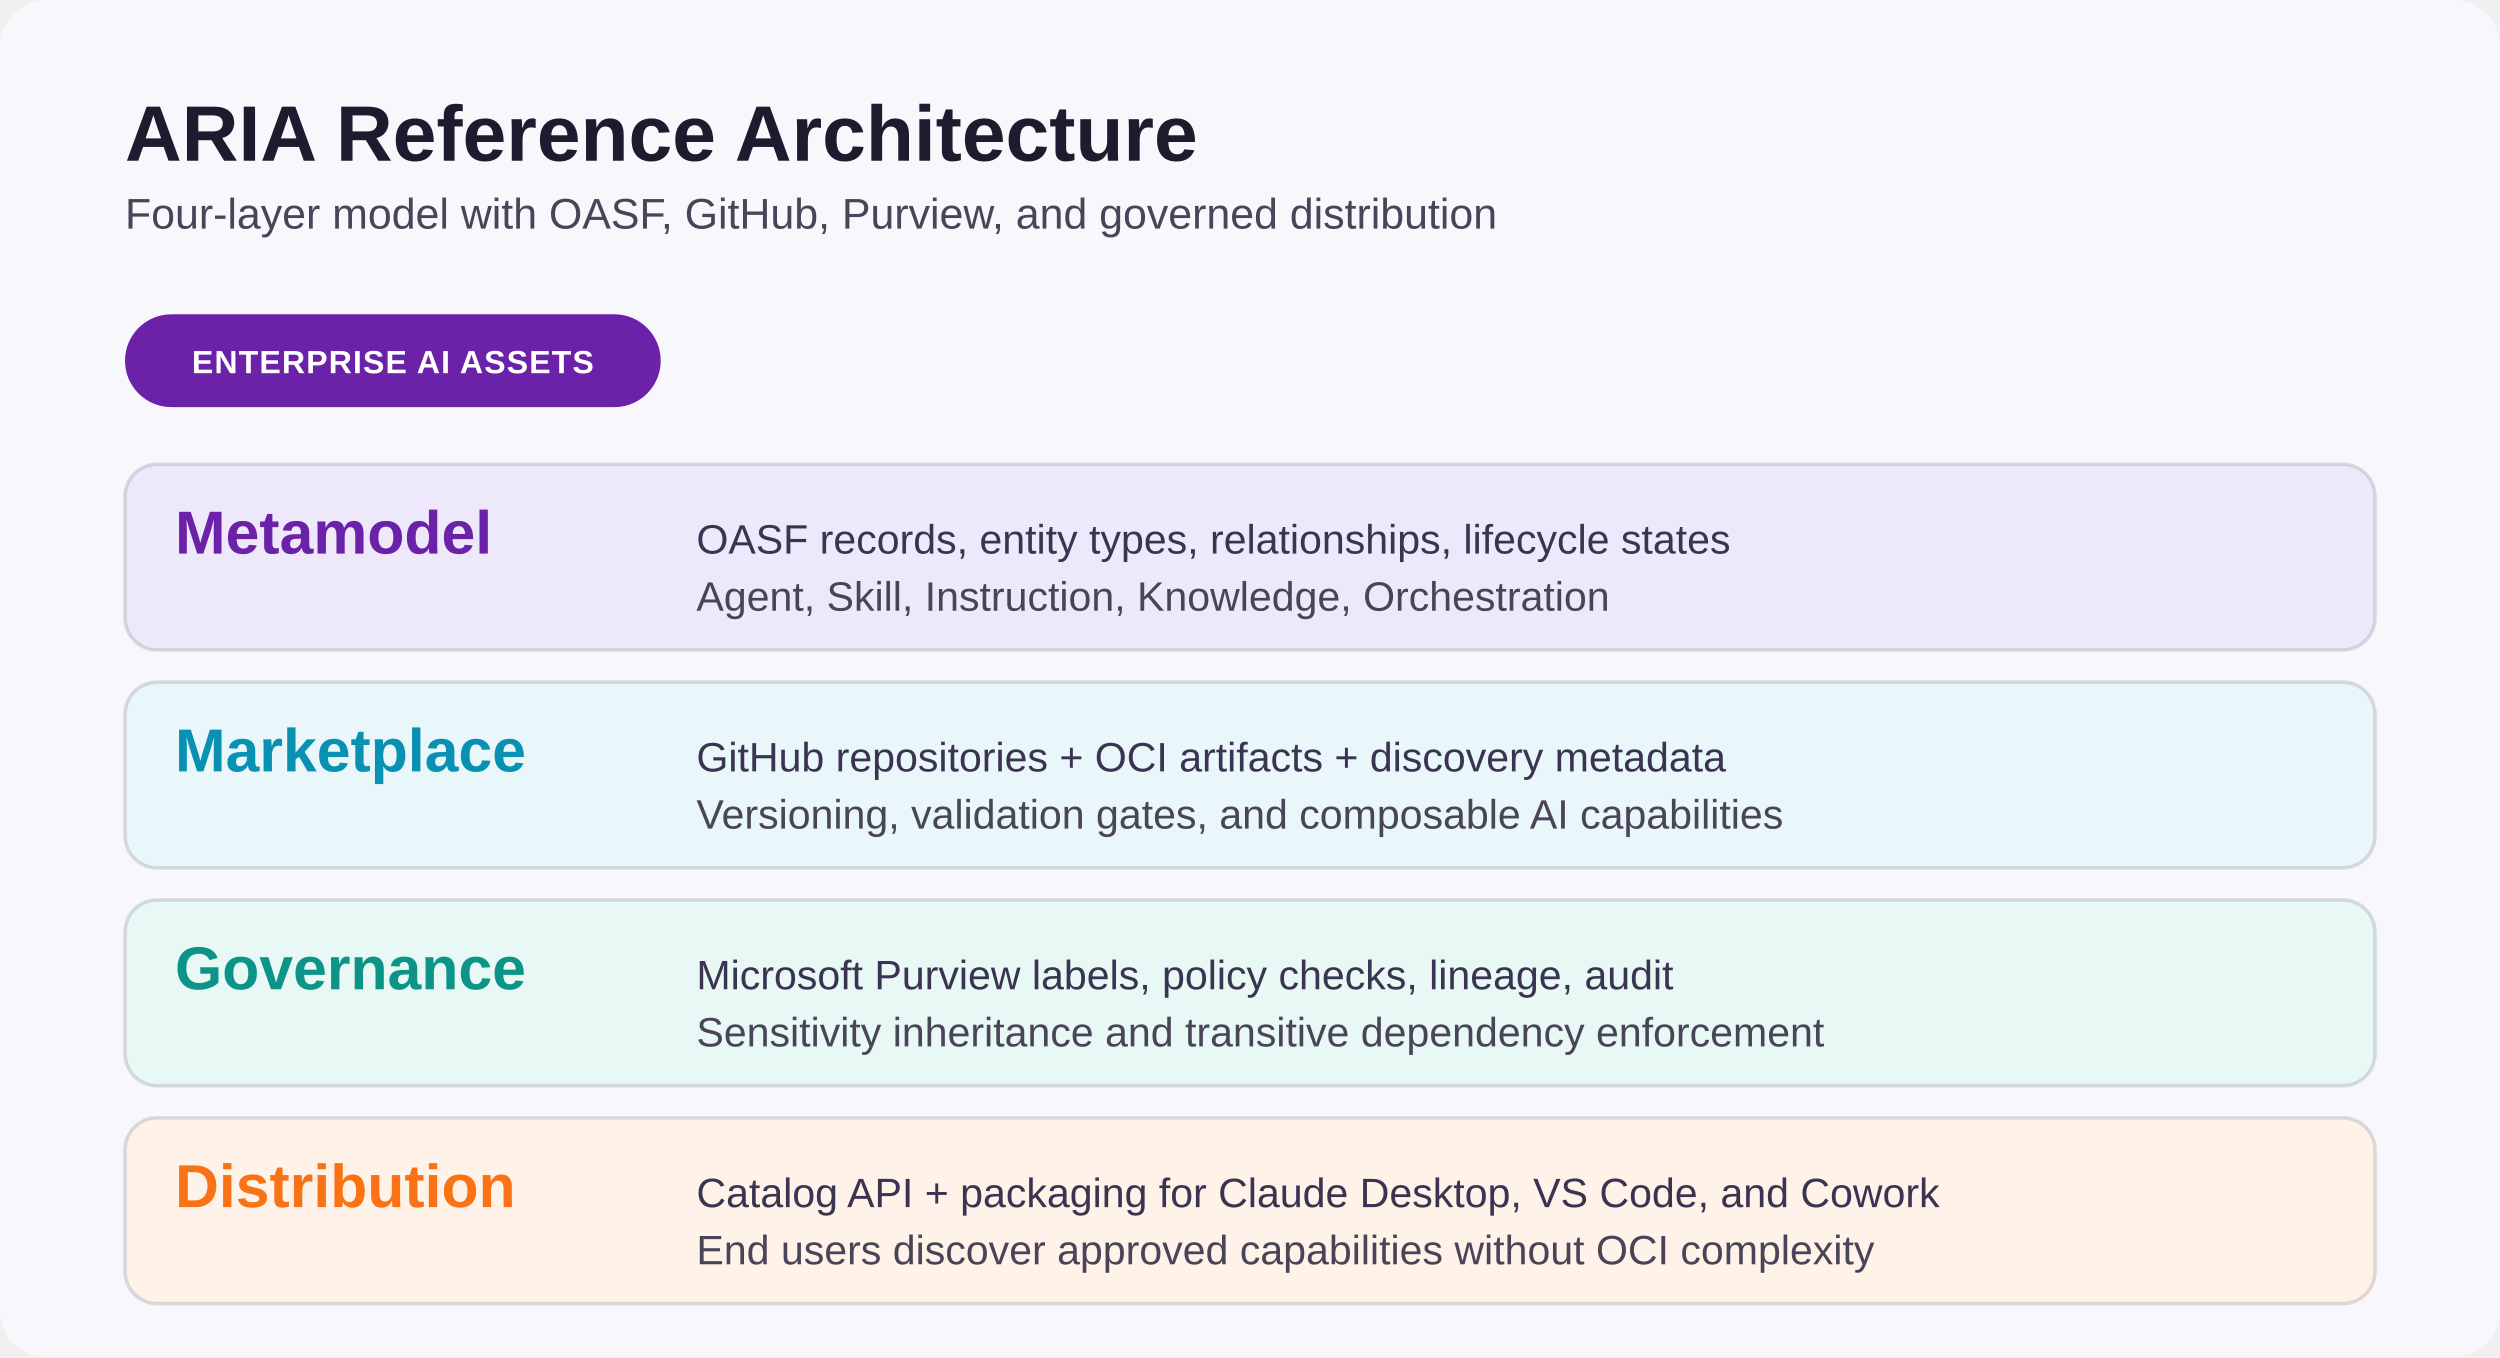
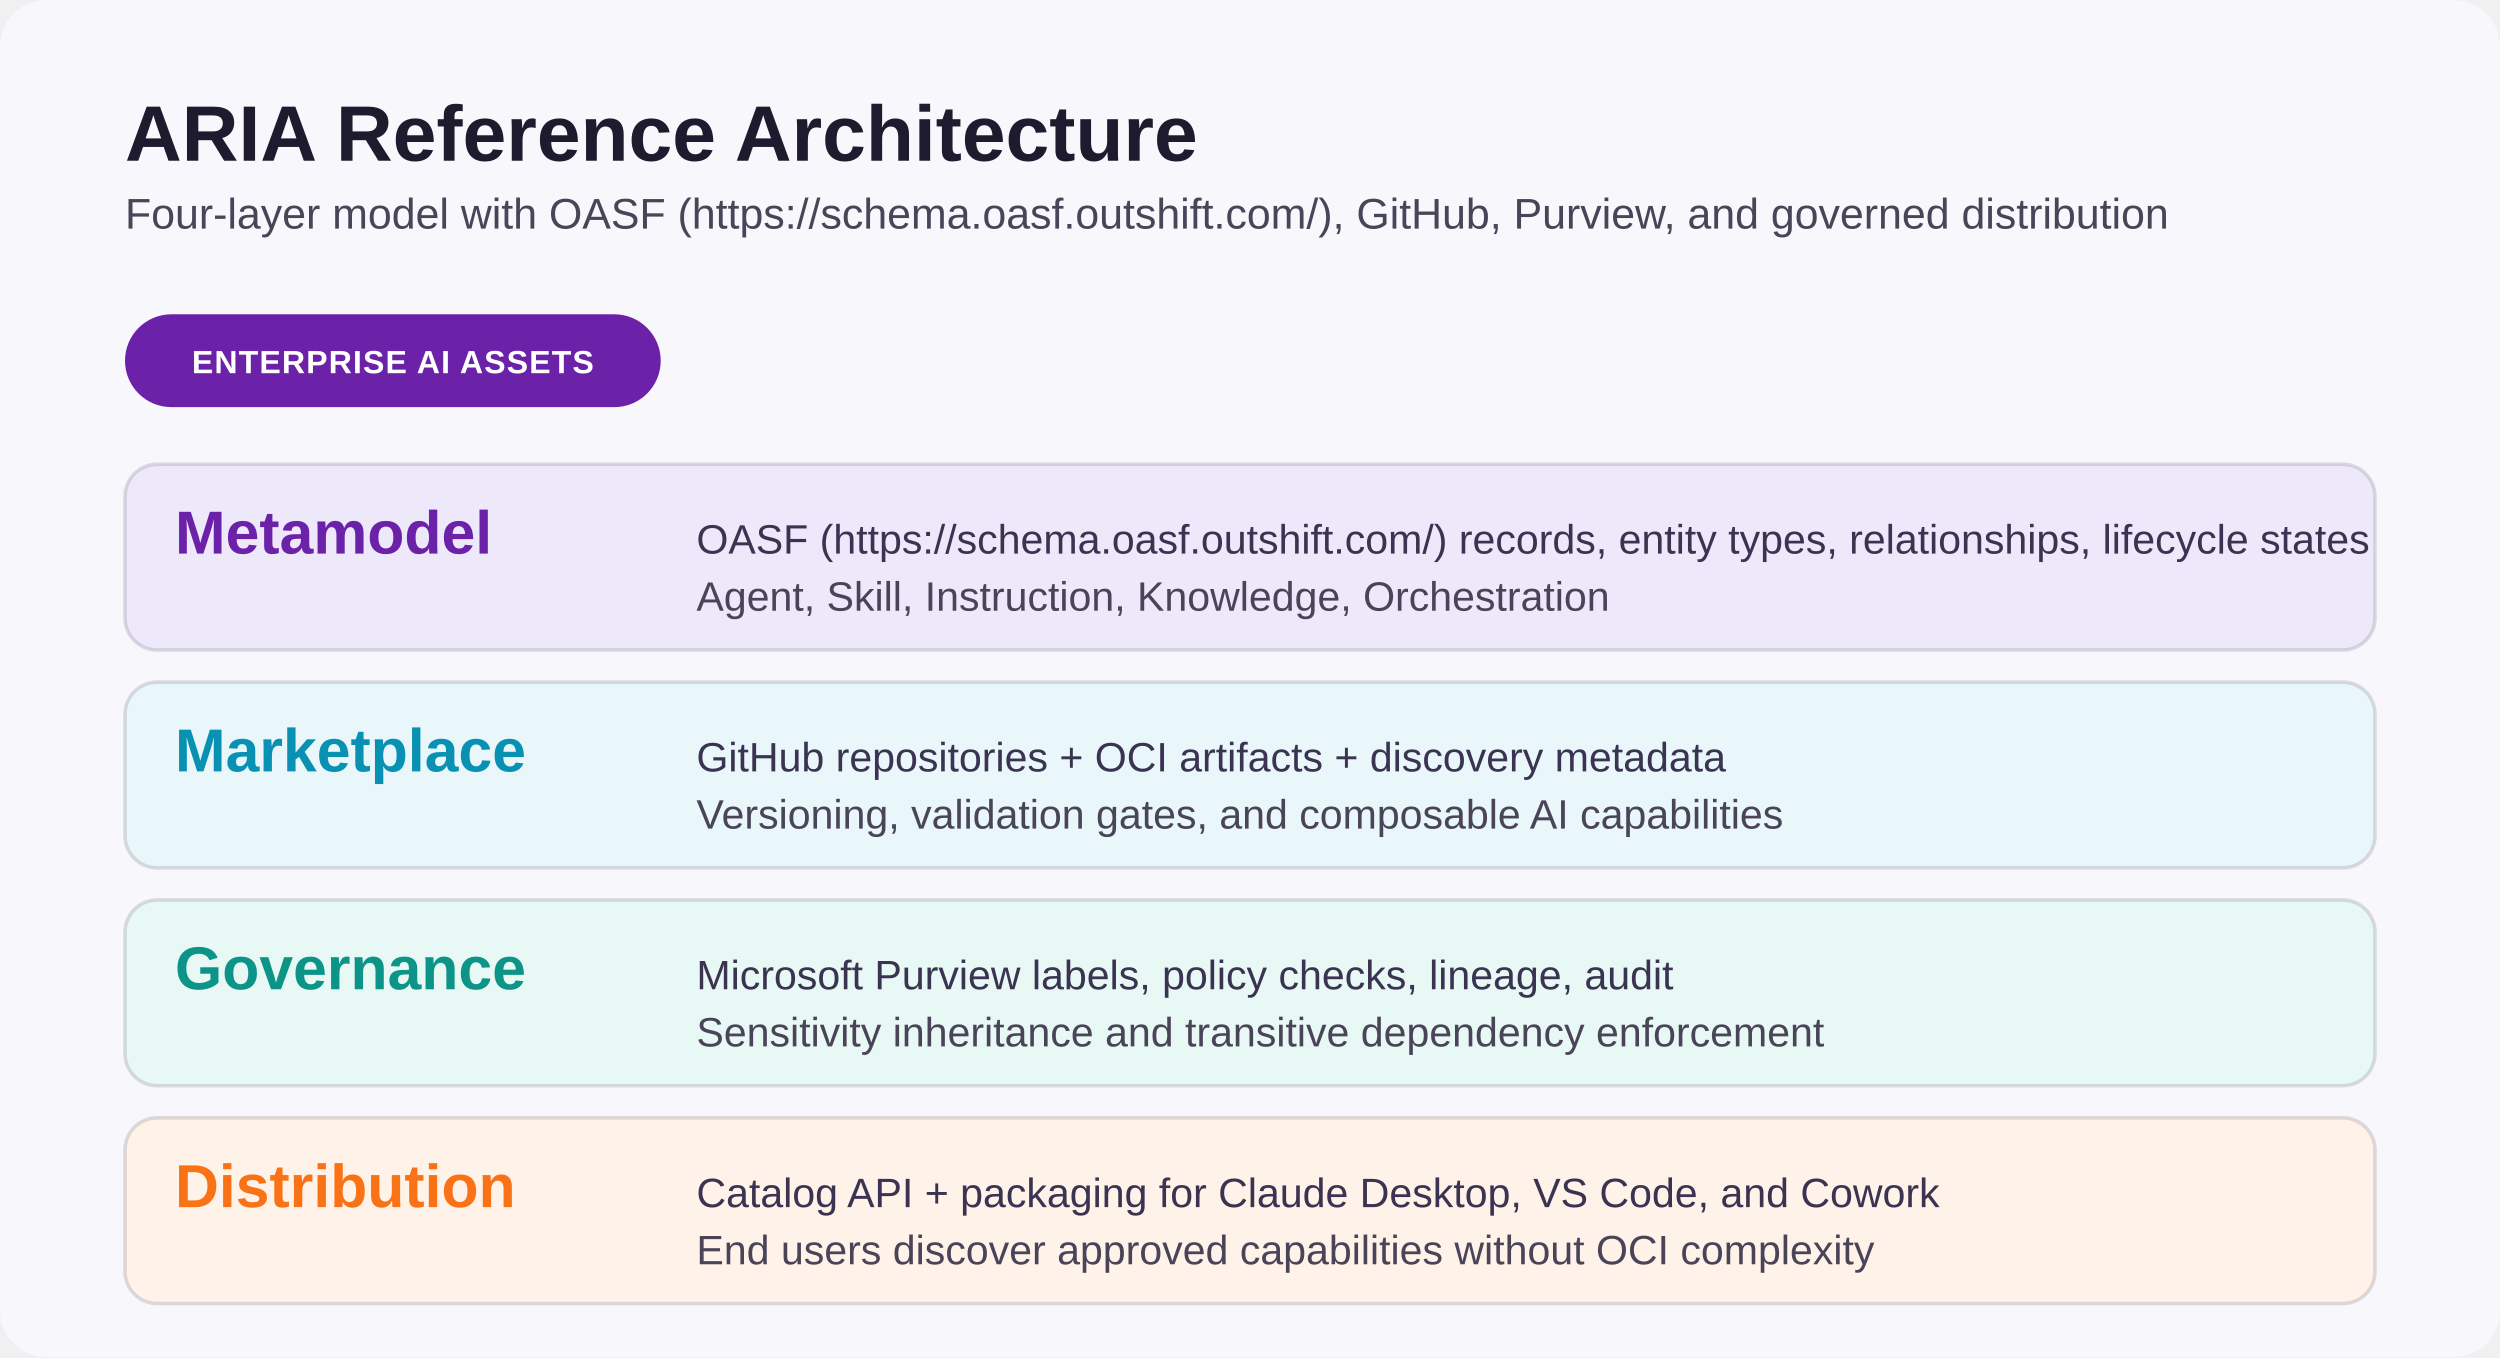
<svg xmlns="http://www.w3.org/2000/svg" width="1400" height="760" viewBox="0 0 1400 760" role="img" aria-labelledby="title desc">
  <defs>
    <style>
      .bg { fill: #F8F7FC; }
      .title { font: 700 44px 'Segoe UI', 'Helvetica Neue', Arial, sans-serif; fill: #1E1B2E; }
      .subtitle { font: 500 24px 'Segoe UI', 'Helvetica Neue', Arial, sans-serif; fill: #4A4458; }
      .layer-title { font: 700 34px 'Segoe UI', 'Helvetica Neue', Arial, sans-serif; }
      .layer-body { font: 500 23px 'Segoe UI', 'Helvetica Neue', Arial, sans-serif; }
      .pill { font: 700 18px 'Segoe UI', 'Helvetica Neue', Arial, sans-serif; letter-spacing: 0.6px; }
      .stroke { stroke: #1E1B2E; stroke-opacity: 0.14; stroke-width: 2; }
    </style>
  </defs>
  <rect class="bg" x="0" y="0" width="1400" height="760" rx="26" />
  <text class="title" x="70" y="90">ARIA Reference Architecture</text>
-   <text class="subtitle" x="70" y="128">Four-layer model with OASF, GitHub, Purview, and governed distribution</text>
+   <text class="subtitle" x="70" y="128">Four-layer model with OASF (https://schema.oasf.outshift.com/), GitHub, Purview, and governed distribution</text>
  <rect x="70" y="176" width="300" height="52" rx="26" fill="#6B21A8" />
  <text class="pill" x="220" y="209" text-anchor="middle" fill="#FFFFFF">ENTERPRISE AI ASSETS</text>
  <g transform="translate(70,260)">
    <rect class="stroke" x="0" y="0" width="1260" height="104" rx="18" fill="#EEE9FA" />
    <text class="layer-title" x="28" y="50" fill="#6B21A8">Metamodel</text>
-     <text class="layer-body" x="320" y="50" fill="#3A3351">OASF records, entity types, relationships, lifecycle states</text>
+     <text class="layer-body" x="320" y="50" fill="#3A3351">OASF (https://schema.oasf.outshift.com/) records, entity types, relationships, lifecycle states</text>
    <text class="layer-body" x="320" y="82" fill="#4A4458">Agent, Skill, Instruction, Knowledge, Orchestration</text>
  </g>
  <g transform="translate(70,382)">
    <rect class="stroke" x="0" y="0" width="1260" height="104" rx="18" fill="#E9F6FA" />
    <text class="layer-title" x="28" y="50" fill="#0891B2">Marketplace</text>
    <text class="layer-body" x="320" y="50" fill="#3A3351">GitHub repositories + OCI artifacts + discovery metadata</text>
    <text class="layer-body" x="320" y="82" fill="#4A4458">Versioning, validation gates, and composable AI capabilities</text>
  </g>
  <g transform="translate(70,504)">
    <rect class="stroke" x="0" y="0" width="1260" height="104" rx="18" fill="#E8F8F5" />
    <text class="layer-title" x="28" y="50" fill="#0D9488">Governance</text>
    <text class="layer-body" x="320" y="50" fill="#3A3351">Microsoft Purview labels, policy checks, lineage, audit</text>
    <text class="layer-body" x="320" y="82" fill="#4A4458">Sensitivity inheritance and transitive dependency enforcement</text>
  </g>
  <g transform="translate(70,626)">
    <rect class="stroke" x="0" y="0" width="1260" height="104" rx="18" fill="#FFF2E8" />
    <text class="layer-title" x="28" y="50" fill="#F97316">Distribution</text>
    <text class="layer-body" x="320" y="50" fill="#3A3351">Catalog API + packaging for Claude Desktop, VS Code, and Cowork</text>
    <text class="layer-body" x="320" y="82" fill="#4A4458">End users discover approved capabilities without OCI complexity</text>
  </g>
</svg>
